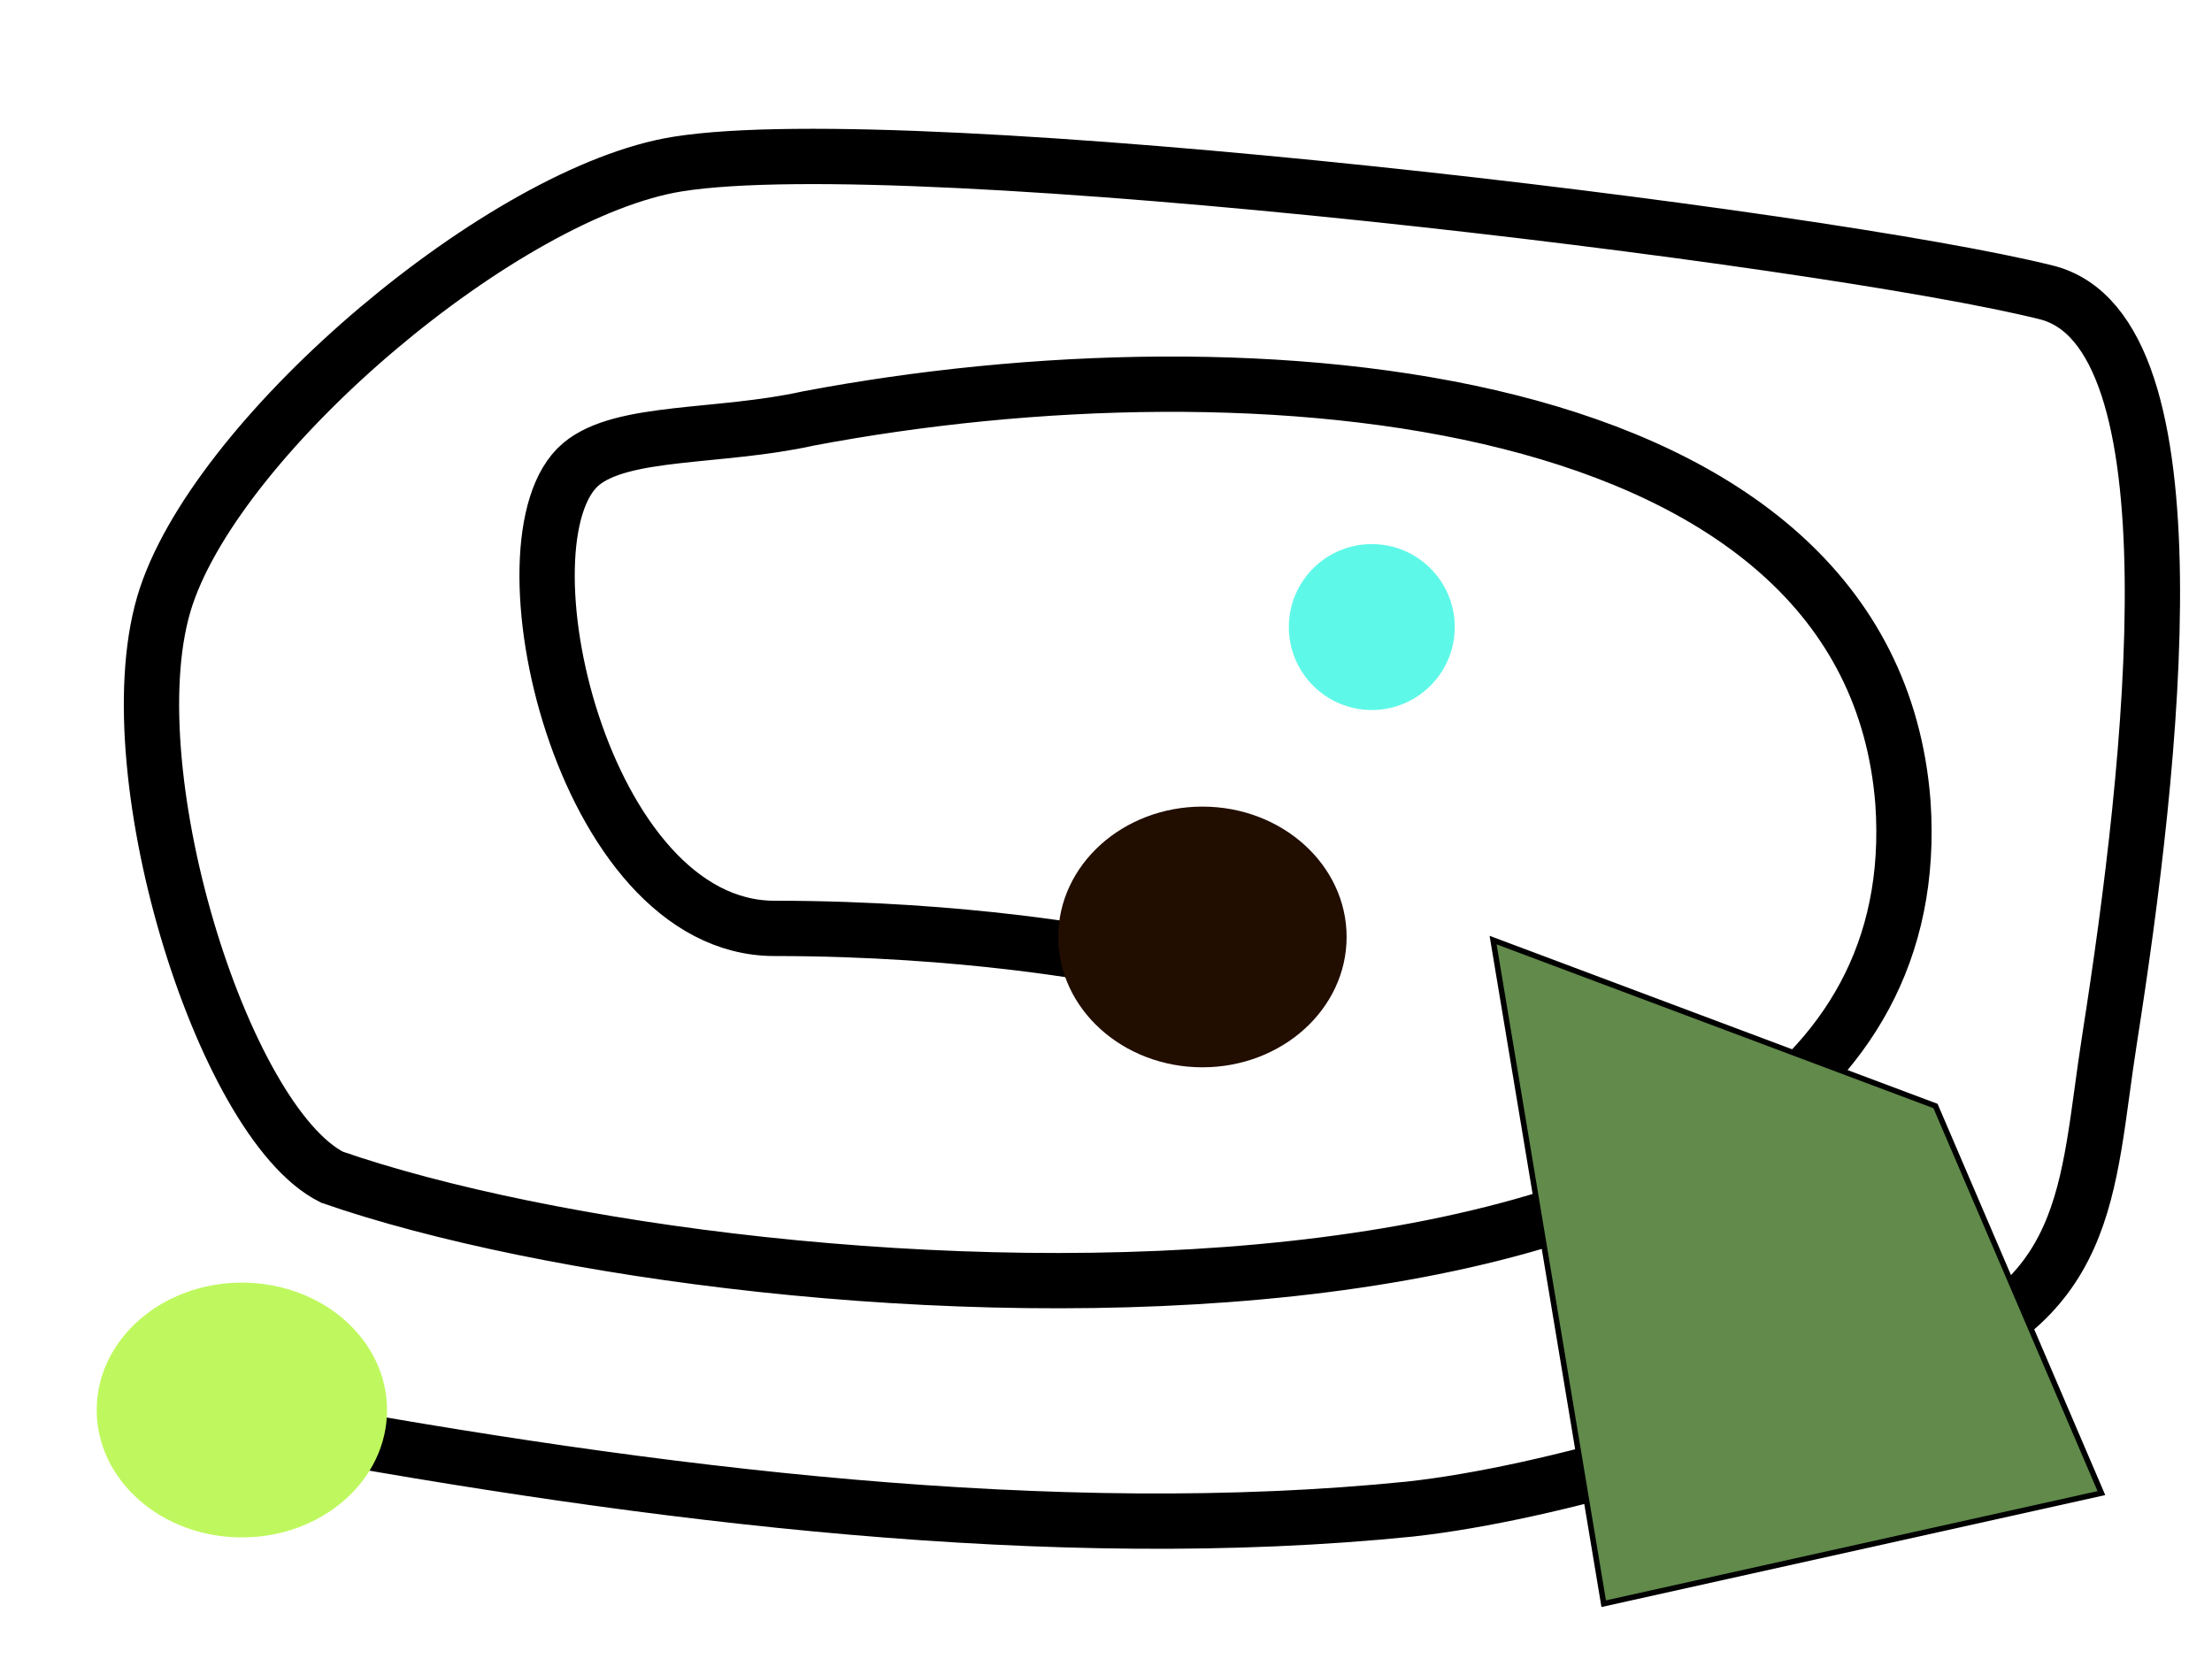
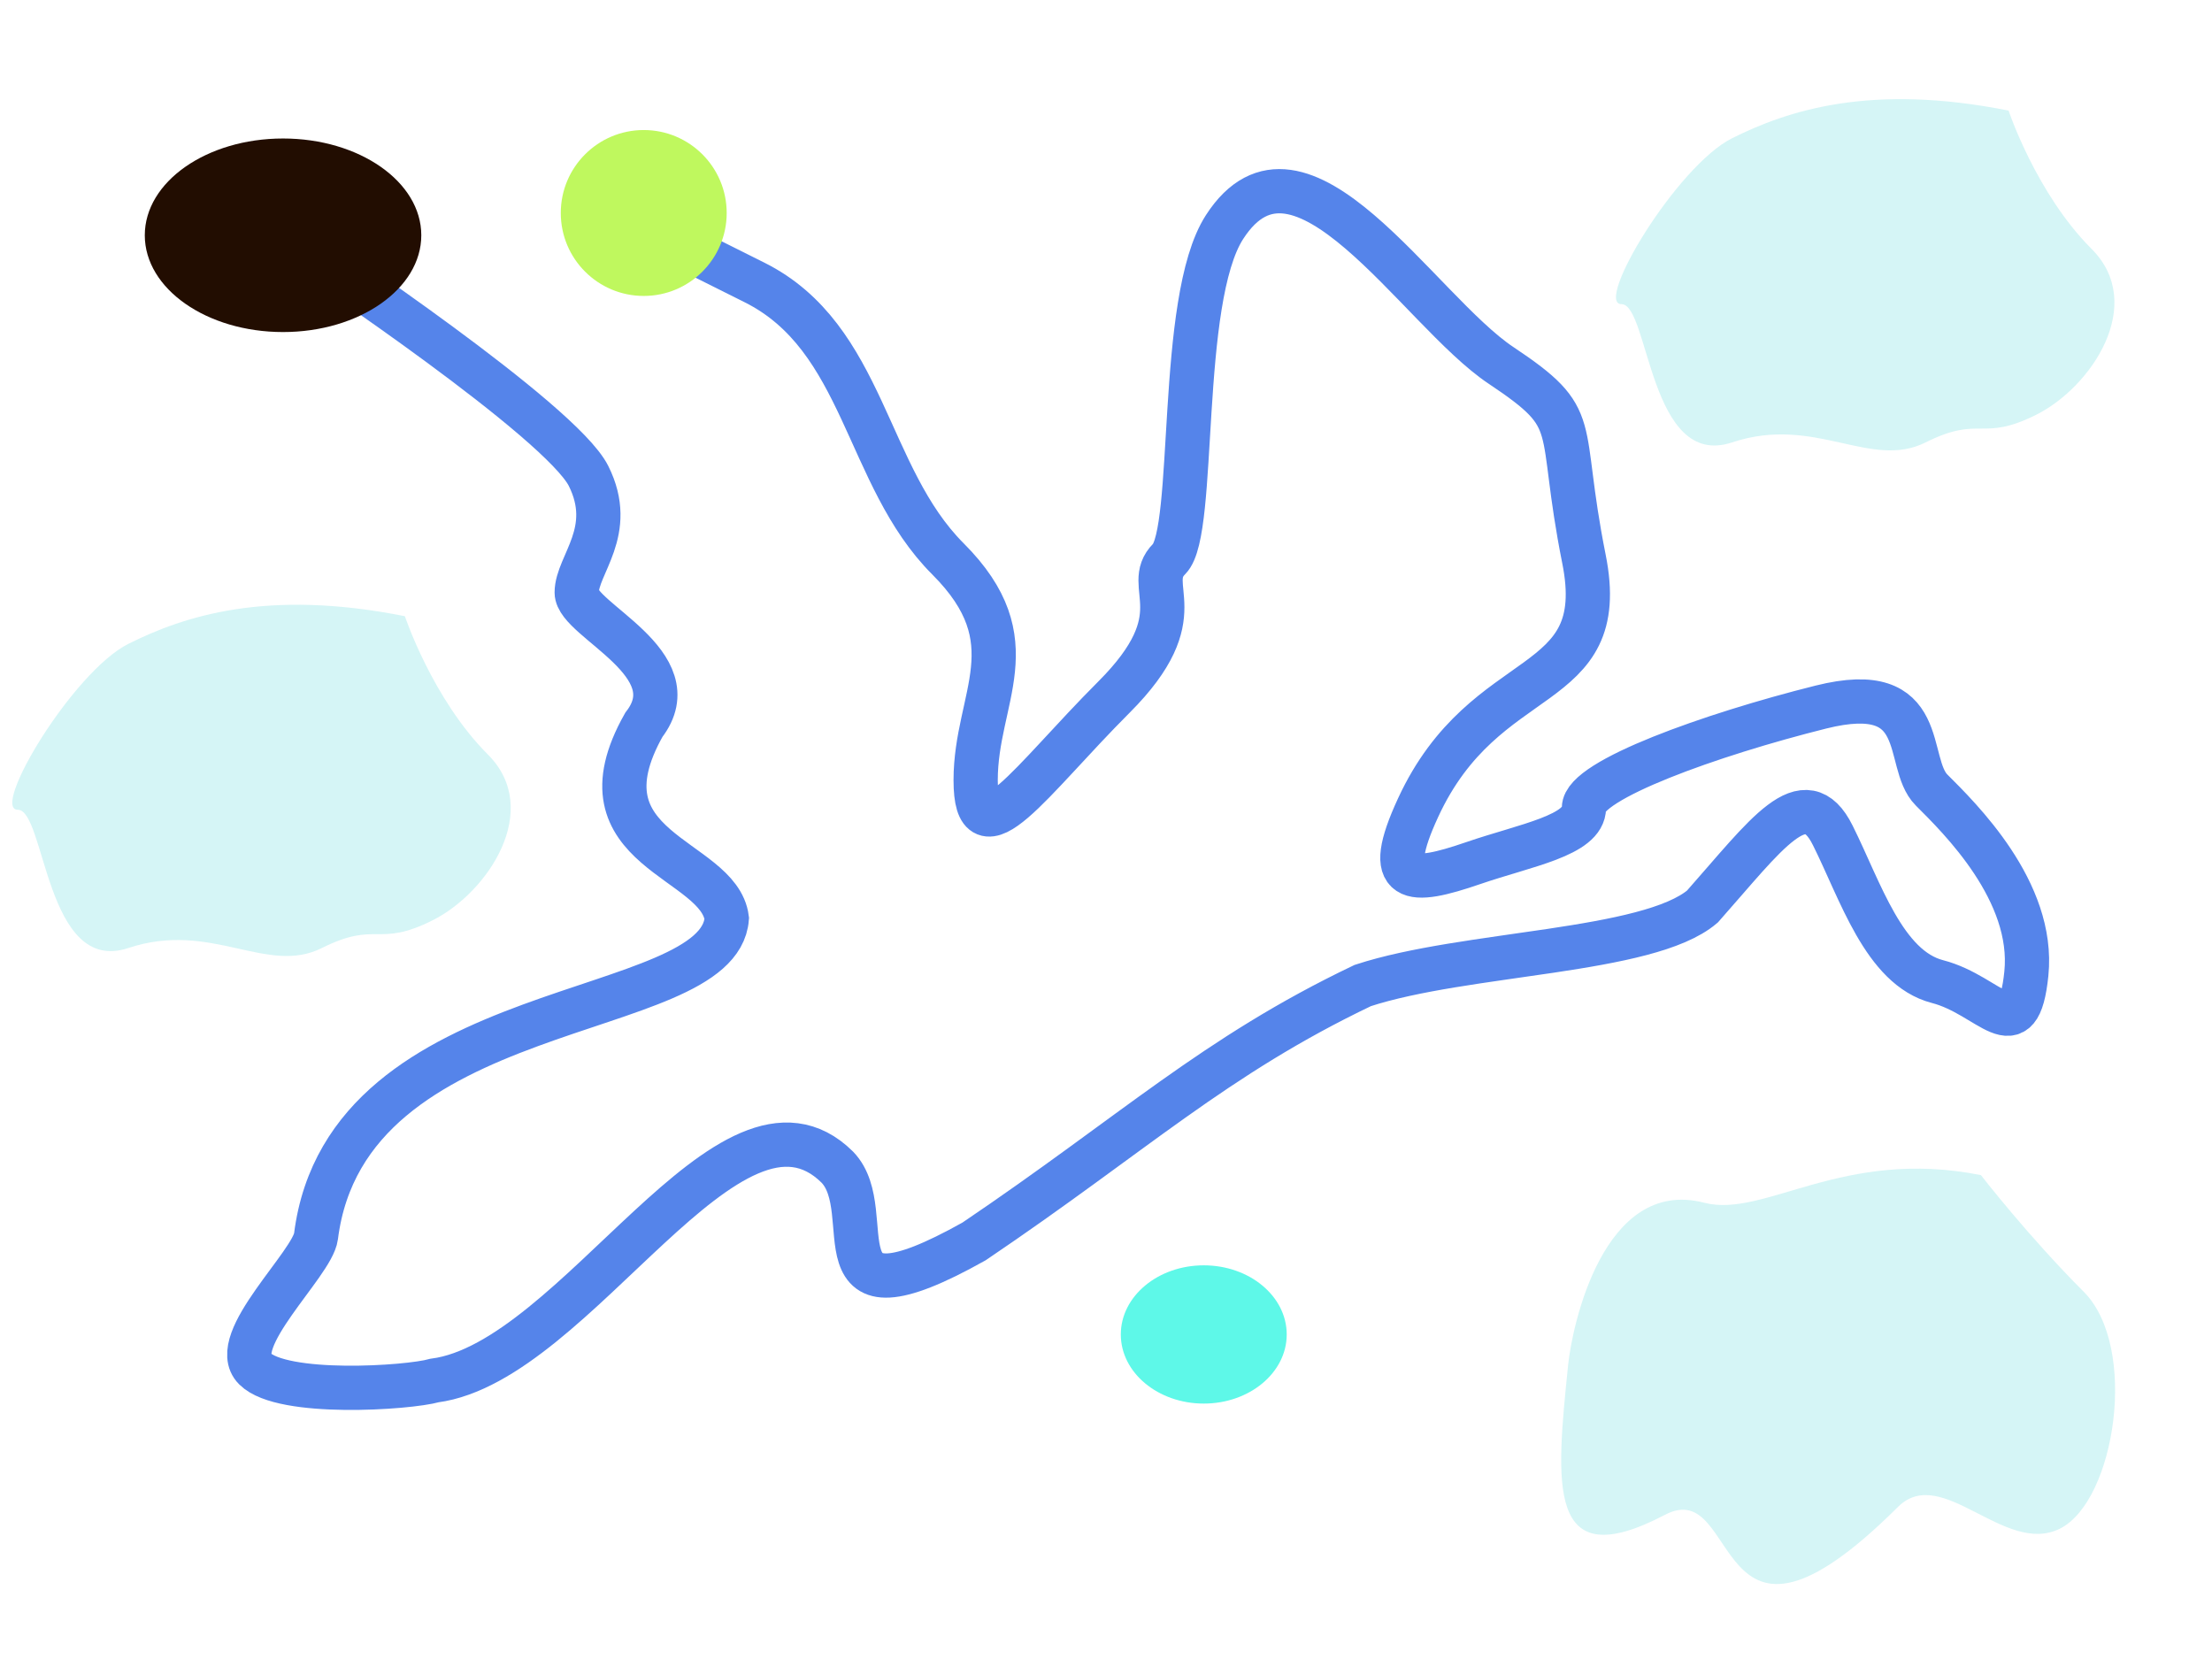
- <svg xmlns="http://www.w3.org/2000/svg" width="400" height="300" viewBox="0 0 400 300" id="svg4136" version="1.1" class="fullScreen">
+ <svg xmlns="http://www.w3.org/2000/svg" width="400" height="300" viewBox="0 0 400 300" id="svg4136" version="1.1">
  <defs id="defs4138" />
  <g id="gameLayer">
-     <path style="fill:none;fill-rule:evenodd;stroke:#000000;stroke-width:10;stroke-linecap:round;stroke-linejoin:miter;stroke-miterlimit:4;stroke-dasharray:none;stroke-opacity:1" d="m 50.051,257.88 c 68.047,12.519 140.596,21.542 205,15 26.22,-2.913 62.624,-14.314 88.444,-25.3 35.213,-11.194 33.673,-32.366 38.003,-59.809 7.778,-49.619 16.593,-127.881 -11.447,-134.891 -40,-10 -205,-30 -247.5,-23.214 -31.227,4.986 -82.5,48.214 -92.5,78.214 -10,30 10,95 30,105 76.685,26.563 291.477,40.086 284.061,-67.756 -5.891,-75.726 -117.803,-84.617 -197.923,-69.453 -16.2,3.585 -33.694,2.006 -41.139,8.281 -15.763,13.286 0,83.929 35,83.929 35,0 60,5 60,5" id="road" />
-     <g id="canon" transform="translate(248.0656,113.391)">
-       <circle style="opacity:1;fill:#5ef8e8;fill-opacity:1;stroke:none;stroke-width:10;stroke-linecap:round;stroke-linejoin:round;stroke-miterlimit:4;stroke-dasharray:none;stroke-opacity:1" id="ellipse10" cx="0" cy="0" r="15" />
-     </g>
-     <g id="ballsLayer" />
-     <ellipse style="opacity:1;fill:#bff85e;fill-opacity:1;stroke:none;stroke-width:10;stroke-linecap:round;stroke-linejoin:round;stroke-miterlimit:4;stroke-dasharray:none;stroke-opacity:1" id="path4692" cx="43.739" cy="254.977" rx="26.25" ry="23.036" />
-     <ellipse style="opacity:1;fill:#220d01;fill-opacity:1;stroke:none;stroke-width:10;stroke-linecap:round;stroke-linejoin:round;stroke-miterlimit:4;stroke-dasharray:none;stroke-opacity:1" id="path4694" cx="217.439" cy="169.431" rx="26.071" ry="23.571" />
-     <path style="fill:#618a4b;fill-rule:evenodd;stroke:#000000;stroke-width:1px;stroke-linecap:butt;stroke-linejoin:miter;stroke-opacity:1;fill-opacity:1" d="m 290,290 -20,-120 80,30 30,70 z" id="path4141" />
+     <path style="fill:none;fill-opacity:1;fill-rule:evenodd;stroke:#5584ea;stroke-width:8;stroke-linecap:round;stroke-linejoin:miter;stroke-miterlimit:4;stroke-dasharray:none;stroke-opacity:1" d="m 56.429,46.071 c 0,0 45,30 50,40 5,10 -2.143,16.071 -2.143,21.071 0,5 20.714,12.857 12.143,23.929 -12.871,22.81 13.571,23.929 15,35 C 130,185 62.705,179.634 57.143,223.571 56.515,228.532 41.071,242.5 46.071,247.5 c 5,5 27.688,3.503 32.5,2.143 25.728,-3.388 53.537,-57.742 72.857,-38.571 7.912,8.242 -5.306,30.228 24.703,13.423 C 205,205 219.597,191.027 246.429,178.214 265,172.143 298.008,172.304 307.857,163.929 c 11.534,-13.011 18.479,-23.142 23.571,-12.857 5,10 9.249,23.919 18.929,26.429 C 360,180 365,190 366.429,176.071 c 1.53,-14.922 -12.143,-28.214 -17.143,-33.214 -5,-5 0,-20 -20,-15 -20,5 -42.857,13.214 -42.857,18.214 0,5 -10.543,6.749 -20,10 C 255,160 250,160 256.429,146.071 c 12.218,-26.471 35,-20 30,-45 -5,-25 0,-25 -15,-35 -15,-10 -36.429,-46.071 -50,-25 -8.562,13.293 -5,55 -10,60 -5,5 5,10 -10,25 -15,15 -25,30 -25,15 0,-15 10,-25 -5,-40 -15,-15 -15,-40 -35,-50 l -20,-10" id="road" />
+     <ellipse style="opacity:1;fill:#5ef8e8;fill-opacity:1;stroke:none;stroke-width:10;stroke-linecap:round;stroke-linejoin:round;stroke-miterlimit:4;stroke-dasharray:none;stroke-opacity:1" id="canon" cx="217.679" cy="241.312" rx="15" ry="12.5" />
+     <circle style="opacity:1;fill:#bff85e;fill-opacity:1;stroke:none;stroke-width:10;stroke-linecap:round;stroke-linejoin:round;stroke-miterlimit:4;stroke-dasharray:none;stroke-opacity:1" id="path4692" cx="116.408" cy="38.515" r="15" />
+     <ellipse style="opacity:1;fill:#220d01;fill-opacity:1;stroke:none;stroke-width:10;stroke-linecap:round;stroke-linejoin:round;stroke-miterlimit:4;stroke-dasharray:none;stroke-opacity:1" id="path4694" cx="51.183" cy="42.545" rx="25" ry="17.5" />
+     <path style="fill:#d5f5f6;fill-opacity:1;fill-rule:evenodd;stroke:none;stroke-width:1px;stroke-linecap:butt;stroke-linejoin:miter;stroke-opacity:1" d="m 363.214,20 c -25,-5 -40,0 -50,5 -10,5 -25,30 -20,30 5,0 5,30 20,25 15,-5 25,5 35,0 10,-5 10,0 20,-5 10,-5 20,-20 10,-30 -10,-10 -15,-25 -15,-25 z" />
+     <path style="fill:#d5f5f6;fill-opacity:1;fill-rule:evenodd;stroke:none;stroke-width:1px;stroke-linecap:butt;stroke-linejoin:miter;stroke-opacity:1" d="m 73.214,111.429 c -25,-5 -40,0 -50,5 -10,5 -25,30 -20,30 5,0 5,30 20,25 15,-5 25,5 35,0 10,-5 10,0 20,-5 10,-5 20,-20 10,-30 -10,-10 -15,-25 -15,-25 z" />
+     <path style="fill:#d5f5f6;fill-opacity:1;fill-rule:evenodd;stroke:none;stroke-width:1px;stroke-linecap:butt;stroke-linejoin:miter;stroke-opacity:1" d="m 358.214,212.5 c -25,-5 -39.177,7.803 -50,5 -18.363,-4.756 -23.96,22.582 -24.643,29.286 -2.194,21.552 -4.027,38.428 17.5,27.143 14.004,-7.341 7.933,32.624 42.143,-1.429 7.924,-7.887 19.286,8.929 29.286,3.929 10,-5 14.286,-32.857 4.286,-42.857 -10,-10 -18.571,-21.071 -18.571,-21.071 z" />
    <g id="fireLayer" />
  </g>
</svg>
